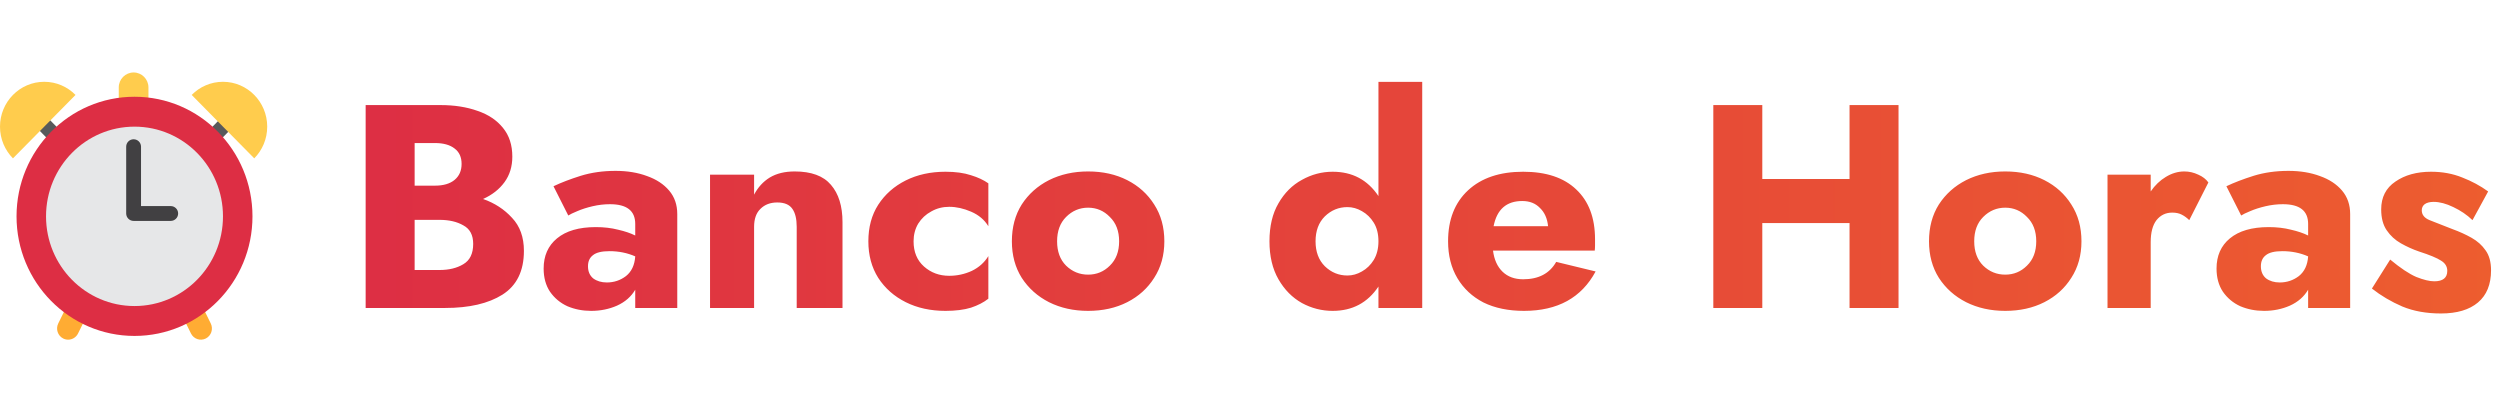
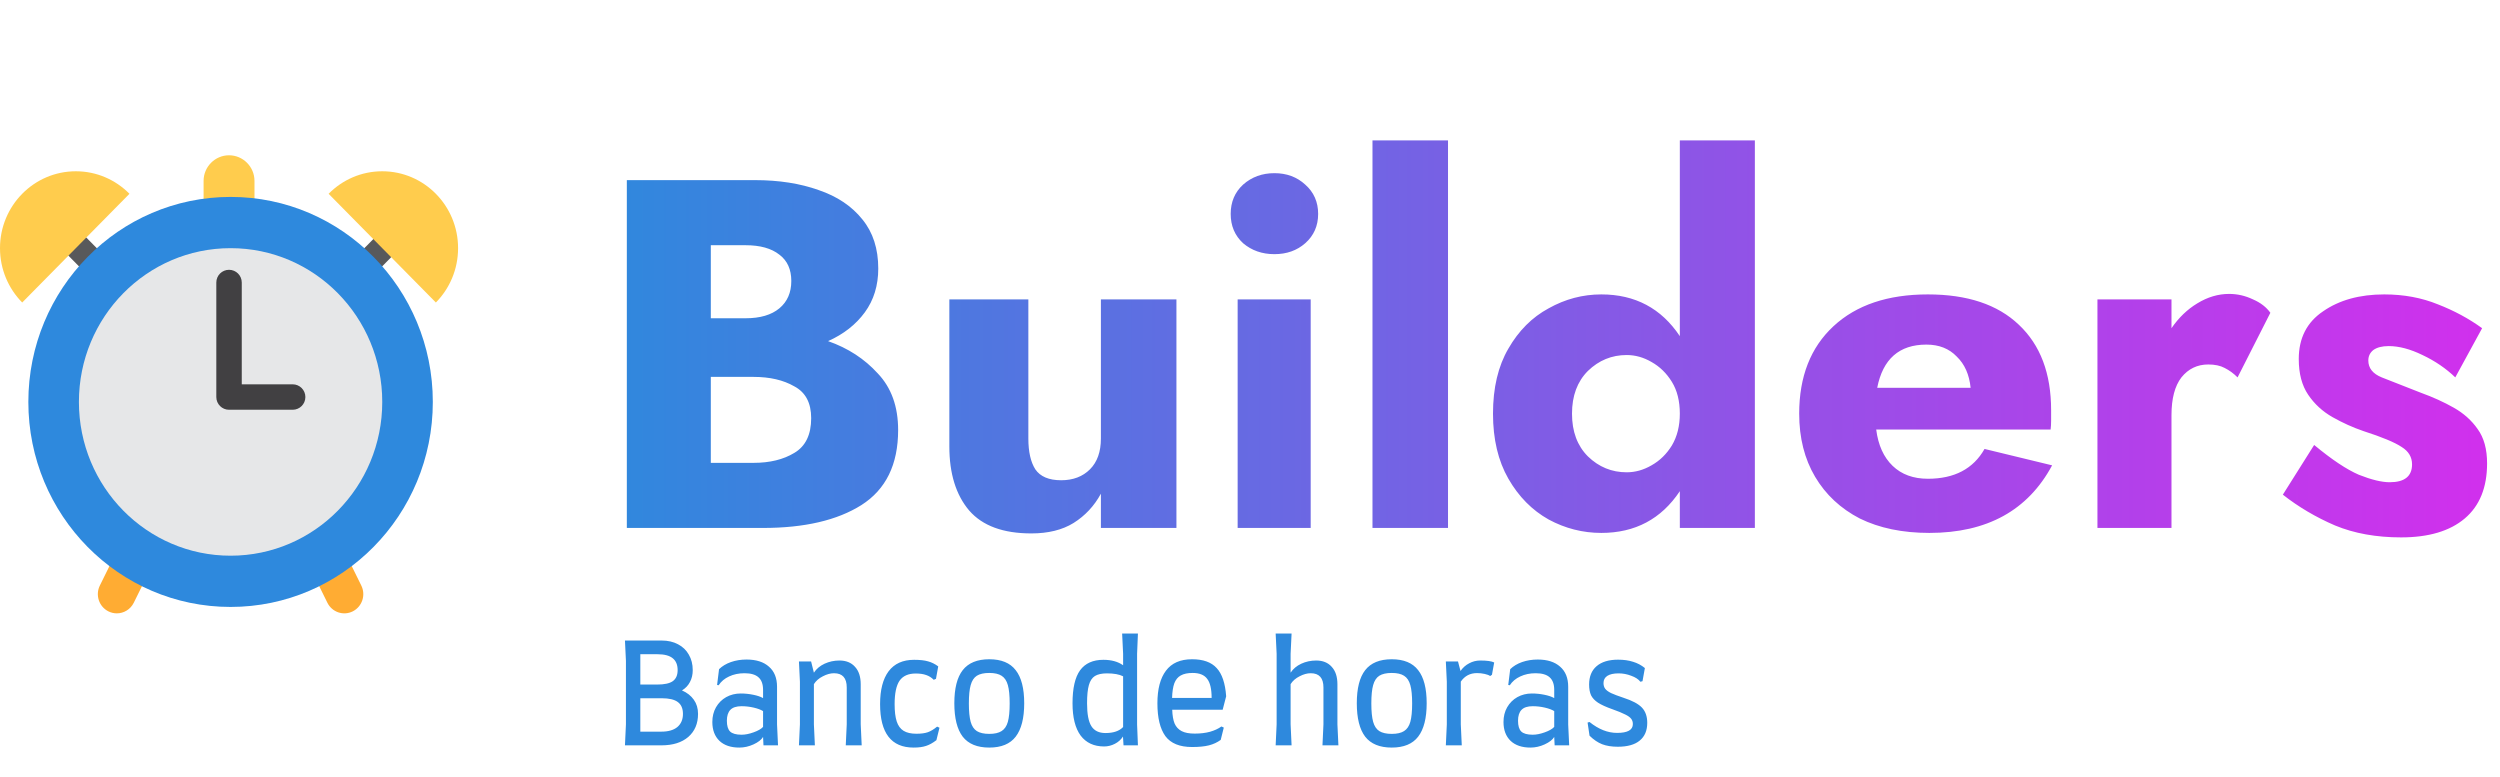
- <svg xmlns="http://www.w3.org/2000/svg" width="552" height="92" viewBox="0 0 552 92" fill="none">
-   <path d="M115.68 55.392C115.68 59.829 114.101 63.051 110.944 65.056C107.829 67.019 103.605 68 98.272 68H80.736V23.2H97.248C100.32 23.2 103.051 23.627 105.44 24.48C107.829 25.291 109.707 26.549 111.072 28.256C112.437 29.92 113.12 32.032 113.12 34.592C113.12 36.768 112.544 38.645 111.392 40.224C110.24 41.803 108.661 43.04 106.656 43.936C109.216 44.832 111.349 46.219 113.056 48.096C114.805 49.931 115.68 52.363 115.68 55.392ZM96.032 31.584H91.552V40.992H96.032C97.909 40.992 99.36 40.565 100.384 39.712C101.408 38.859 101.92 37.685 101.92 36.192C101.92 34.699 101.408 33.568 100.384 32.8C99.36 31.989 97.909 31.584 96.032 31.584ZM91.552 59.616H97.056C99.147 59.616 100.896 59.189 102.304 58.336C103.755 57.483 104.48 55.989 104.48 53.856C104.48 51.893 103.755 50.528 102.304 49.76C100.896 48.949 99.147 48.544 97.056 48.544H91.552V59.616ZM125.476 47.584L122.212 41.12C123.919 40.309 125.924 39.541 128.228 38.816C130.575 38.091 133.135 37.728 135.908 37.728C138.511 37.728 140.836 38.112 142.884 38.88C144.932 39.605 146.553 40.672 147.748 42.08C148.943 43.488 149.54 45.216 149.54 47.264V68H140.26V63.968C139.364 65.504 138.02 66.677 136.228 67.488C134.479 68.256 132.58 68.64 130.532 68.64C128.655 68.64 126.905 68.299 125.284 67.616C123.705 66.891 122.425 65.824 121.444 64.416C120.505 63.008 120.036 61.301 120.036 59.296C120.036 56.48 121.017 54.261 122.98 52.64C124.985 50.976 127.844 50.144 131.556 50.144C133.348 50.144 134.991 50.336 136.484 50.72C137.977 51.061 139.236 51.488 140.26 52V49.44C140.26 46.539 138.404 45.088 134.692 45.088C133.412 45.088 132.132 45.237 130.852 45.536C129.572 45.835 128.441 46.197 127.46 46.624C126.521 47.008 125.86 47.328 125.476 47.584ZM129.828 58.784C129.828 59.936 130.212 60.832 130.98 61.472C131.791 62.069 132.793 62.368 133.988 62.368C135.567 62.368 136.975 61.899 138.212 60.96C139.449 59.979 140.132 58.528 140.26 56.608C138.511 55.84 136.612 55.456 134.564 55.456C132.857 55.456 131.641 55.755 130.916 56.352C130.191 56.907 129.828 57.717 129.828 58.784ZM175.912 50.08C175.912 48.331 175.592 47.008 174.952 46.112C174.312 45.173 173.203 44.704 171.624 44.704C170.088 44.704 168.851 45.173 167.912 46.112C166.973 47.008 166.504 48.331 166.504 50.08V68H156.776V38.56H166.504V42.976C167.357 41.355 168.509 40.096 169.96 39.2C171.453 38.304 173.288 37.856 175.464 37.856C179.133 37.856 181.8 38.837 183.464 40.8C185.171 42.763 186.024 45.515 186.024 49.056V68H175.912V50.08ZM201.717 53.28C201.717 55.627 202.485 57.483 204.021 58.848C205.557 60.213 207.413 60.896 209.589 60.896C211.338 60.896 213.002 60.533 214.581 59.808C216.159 59.04 217.375 57.952 218.229 56.544V65.952C217.205 66.763 215.925 67.424 214.389 67.936C212.853 68.405 210.975 68.64 208.757 68.64C205.471 68.64 202.549 68 199.989 66.72C197.429 65.44 195.402 63.648 193.909 61.344C192.458 59.04 191.733 56.352 191.733 53.28C191.733 50.165 192.458 47.477 193.909 45.216C195.402 42.912 197.429 41.12 199.989 39.84C202.549 38.56 205.471 37.92 208.757 37.92C210.975 37.92 212.853 38.176 214.389 38.688C215.925 39.157 217.205 39.755 218.229 40.48V49.952C217.375 48.544 216.117 47.477 214.453 46.752C212.789 46.027 211.167 45.664 209.589 45.664C208.138 45.664 206.815 46.005 205.621 46.688C204.426 47.328 203.466 48.224 202.741 49.376C202.058 50.528 201.717 51.829 201.717 53.28ZM223.423 53.28C223.423 50.165 224.148 47.456 225.599 45.152C227.092 42.848 229.098 41.056 231.615 39.776C234.175 38.496 237.055 37.856 240.255 37.856C243.498 37.856 246.378 38.496 248.895 39.776C251.412 41.056 253.396 42.848 254.847 45.152C256.34 47.456 257.087 50.165 257.087 53.28C257.087 56.352 256.34 59.04 254.847 61.344C253.396 63.648 251.412 65.44 248.895 66.72C246.378 68 243.498 68.64 240.255 68.64C237.055 68.64 234.175 68 231.615 66.72C229.098 65.44 227.092 63.648 225.599 61.344C224.148 59.04 223.423 56.352 223.423 53.28ZM233.407 53.28C233.407 55.541 234.068 57.333 235.391 58.656C236.756 59.979 238.378 60.64 240.255 60.64C242.132 60.64 243.732 59.979 245.055 58.656C246.42 57.333 247.103 55.541 247.103 53.28C247.103 51.019 246.42 49.227 245.055 47.904C243.732 46.539 242.132 45.856 240.255 45.856C238.378 45.856 236.756 46.539 235.391 47.904C234.068 49.227 233.407 51.019 233.407 53.28ZM280.298 53.28C280.298 49.952 280.959 47.157 282.282 44.896C283.605 42.592 285.333 40.864 287.466 39.712C289.599 38.517 291.861 37.92 294.25 37.92C298.602 37.92 301.973 39.712 304.362 43.296V18.08H314.026V68H304.362V63.264C301.973 66.848 298.602 68.64 294.25 68.64C291.861 68.64 289.599 68.064 287.466 66.912C285.333 65.717 283.605 63.968 282.282 61.664C280.959 59.36 280.298 56.565 280.298 53.28ZM290.474 53.28C290.474 55.584 291.157 57.419 292.522 58.784C293.93 60.149 295.594 60.832 297.514 60.832C298.623 60.832 299.69 60.533 300.714 59.936C301.781 59.339 302.655 58.485 303.338 57.376C304.021 56.224 304.362 54.859 304.362 53.28C304.362 51.659 304.021 50.293 303.338 49.184C302.655 48.075 301.781 47.221 300.714 46.624C299.69 46.027 298.623 45.728 297.514 45.728C295.594 45.728 293.93 46.411 292.522 47.776C291.157 49.141 290.474 50.976 290.474 53.28ZM336.503 68.64C333.048 68.64 330.061 68.021 327.544 66.784C325.069 65.504 323.149 63.712 321.784 61.408C320.418 59.104 319.736 56.395 319.736 53.28C319.736 48.501 321.208 44.747 324.152 42.016C327.096 39.285 331.149 37.92 336.312 37.92C341.389 37.92 345.293 39.221 348.024 41.824C350.797 44.427 352.184 48.096 352.184 52.832C352.184 53.301 352.184 53.749 352.184 54.176C352.184 54.603 352.162 54.987 352.12 55.328H329.656C329.912 57.333 330.616 58.891 331.768 60C332.92 61.109 334.434 61.664 336.312 61.664C339.725 61.664 342.157 60.384 343.608 57.824L352.312 59.936C349.197 65.739 343.928 68.64 336.503 68.64ZM336.12 44.384C332.621 44.384 330.509 46.24 329.784 49.952H341.816C341.645 48.245 341.048 46.901 340.024 45.92C339.042 44.896 337.741 44.384 336.12 44.384ZM378.299 23.2H389.115V39.52H408.379V23.2H419.195V68H408.379V49.248H389.115V68H378.299V23.2ZM425.923 53.28C425.923 50.165 426.648 47.456 428.099 45.152C429.592 42.848 431.598 41.056 434.115 39.776C436.675 38.496 439.555 37.856 442.755 37.856C445.998 37.856 448.878 38.496 451.395 39.776C453.912 41.056 455.896 42.848 457.347 45.152C458.84 47.456 459.587 50.165 459.587 53.28C459.587 56.352 458.84 59.04 457.347 61.344C455.896 63.648 453.912 65.44 451.395 66.72C448.878 68 445.998 68.64 442.755 68.64C439.555 68.64 436.675 68 434.115 66.72C431.598 65.44 429.592 63.648 428.099 61.344C426.648 59.04 425.923 56.352 425.923 53.28ZM435.907 53.28C435.907 55.541 436.568 57.333 437.891 58.656C439.256 59.979 440.878 60.64 442.755 60.64C444.632 60.64 446.232 59.979 447.555 58.656C448.92 57.333 449.603 55.541 449.603 53.28C449.603 51.019 448.92 49.227 447.555 47.904C446.232 46.539 444.632 45.856 442.755 45.856C440.878 45.856 439.256 46.539 437.891 47.904C436.568 49.227 435.907 51.019 435.907 53.28ZM483.387 48.608C482.875 48.096 482.32 47.691 481.723 47.392C481.168 47.093 480.464 46.944 479.611 46.944C478.203 46.944 477.051 47.499 476.155 48.608C475.301 49.717 474.875 51.339 474.875 53.472V68H465.339V38.56H474.875V42.272C475.813 40.907 476.923 39.84 478.203 39.072C479.525 38.261 480.891 37.856 482.299 37.856C483.365 37.856 484.389 38.091 485.371 38.56C486.352 38.987 487.099 39.563 487.611 40.288L483.387 48.608ZM494.851 47.584L491.587 41.12C493.294 40.309 495.299 39.541 497.603 38.816C499.95 38.091 502.51 37.728 505.283 37.728C507.886 37.728 510.211 38.112 512.259 38.88C514.307 39.605 515.928 40.672 517.123 42.08C518.318 43.488 518.915 45.216 518.915 47.264V68H509.635V63.968C508.739 65.504 507.395 66.677 505.603 67.488C503.854 68.256 501.955 68.64 499.907 68.64C498.03 68.64 496.28 68.299 494.659 67.616C493.08 66.891 491.8 65.824 490.819 64.416C489.88 63.008 489.411 61.301 489.411 59.296C489.411 56.48 490.392 54.261 492.355 52.64C494.36 50.976 497.219 50.144 500.931 50.144C502.723 50.144 504.366 50.336 505.859 50.72C507.352 51.061 508.611 51.488 509.635 52V49.44C509.635 46.539 507.779 45.088 504.067 45.088C502.787 45.088 501.507 45.237 500.227 45.536C498.947 45.835 497.816 46.197 496.835 46.624C495.896 47.008 495.235 47.328 494.851 47.584ZM499.203 58.784C499.203 59.936 499.587 60.832 500.355 61.472C501.166 62.069 502.168 62.368 503.363 62.368C504.942 62.368 506.35 61.899 507.587 60.96C508.824 59.979 509.507 58.528 509.635 56.608C507.886 55.84 505.987 55.456 503.939 55.456C502.232 55.456 501.016 55.755 500.291 56.352C499.566 56.907 499.203 57.717 499.203 58.784ZM527.751 57.312C530.012 59.189 531.932 60.469 533.511 61.152C535.132 61.792 536.455 62.112 537.479 62.112C539.399 62.112 540.359 61.344 540.359 59.808C540.359 58.869 539.911 58.123 539.015 57.568C538.119 56.971 536.476 56.288 534.087 55.52C532.722 55.051 531.399 54.453 530.119 53.728C528.839 53.003 527.794 52.043 526.983 50.848C526.172 49.653 525.767 48.117 525.767 46.24C525.767 43.552 526.812 41.504 528.903 40.096C530.994 38.645 533.618 37.92 536.775 37.92C539.292 37.92 541.596 38.347 543.687 39.2C545.778 40.011 547.676 41.035 549.383 42.272L545.927 48.608C544.732 47.456 543.324 46.496 541.703 45.728C540.124 44.96 538.674 44.576 537.351 44.576C536.498 44.576 535.836 44.747 535.367 45.088C534.94 45.429 534.727 45.877 534.727 46.432C534.727 47.413 535.303 48.139 536.455 48.608C537.65 49.077 539.335 49.739 541.511 50.592C543.047 51.147 544.455 51.787 545.735 52.512C547.015 53.237 548.039 54.155 548.807 55.264C549.618 56.373 550.023 57.845 550.023 59.68C550.023 62.795 549.063 65.163 547.143 66.784C545.223 68.405 542.492 69.216 538.951 69.216C535.751 69.216 532.914 68.704 530.439 67.68C527.964 66.613 525.724 65.291 523.719 63.712L527.751 57.312Z" fill="url(#paint0_linear_15_171)" />
-   <path d="M32.778 25.902C32.778 27.725 31.298 29.203 29.5 29.203C27.702 29.203 26.222 27.725 26.222 25.902V19.301C26.222 17.477 27.702 16 29.5 16C31.298 16 32.778 17.477 32.778 19.301V25.902Z" fill="#FFCC4D" />
-   <path d="M15.045 75C14.678 75 14.304 74.915 13.954 74.739C12.747 74.126 12.257 72.642 12.861 71.417L27.512 41.709C27.925 40.87 28.771 40.341 29.697 40.341C30.623 40.341 31.468 40.87 31.881 41.709L46.535 71.417C47.138 72.642 46.649 74.126 45.443 74.739C44.237 75.349 42.77 74.854 42.167 73.632L29.698 48.352L17.231 73.632C16.802 74.499 15.94 75 15.045 75Z" fill="#FFAC33" />
-   <path d="M29.698 49.42C29.267 49.42 28.853 49.246 28.548 48.937L5.756 25.83C5.12 25.184 5.12 24.14 5.756 23.496C6.392 22.852 7.422 22.852 8.057 23.496L29.698 45.434L51.337 23.495C51.974 22.851 53.003 22.851 53.639 23.495C54.275 24.14 54.275 25.184 53.639 25.828L30.85 48.937C30.544 49.245 30.131 49.42 29.698 49.42V49.42Z" fill="#58595B" />
-   <path d="M55.747 47.77C55.747 62.353 44.086 74.174 29.698 74.174C15.314 74.174 3.651 62.353 3.651 47.77C3.651 33.184 15.314 21.363 29.698 21.363C44.084 21.361 55.747 33.184 55.747 47.77Z" fill="#DD2E44" />
-   <path d="M49.234 47.77C49.234 58.708 40.49 67.574 29.698 67.574C18.91 67.574 10.164 58.708 10.164 47.77C10.164 36.83 18.91 27.964 29.698 27.964C40.49 27.962 49.234 36.83 49.234 47.77V47.77Z" fill="#E6E7E8" />
-   <path d="M49.232 18.06C46.535 18.06 44.094 19.168 42.326 20.961L56.14 34.964C57.907 33.172 59 30.698 59 27.962C59 22.495 54.626 18.06 49.232 18.06V18.06ZM9.768 18.06C12.464 18.06 14.906 19.168 16.674 20.961L2.86 34.964C1.093 33.172 0 30.698 0 27.962C0 22.495 4.373 18.06 9.768 18.06V18.06Z" fill="#FFCC4D" />
-   <path d="M37.694 48.778H29.5C28.595 48.778 27.861 48.045 27.861 47.139V32.389C27.861 31.484 28.595 30.75 29.5 30.75C30.405 30.75 31.139 31.484 31.139 32.389V45.5H37.694C38.601 45.5 39.333 46.234 39.333 47.139C39.333 48.045 38.601 48.778 37.694 48.778Z" fill="#414042" />
+ <svg xmlns="http://www.w3.org/2000/svg" width="322" height="100" viewBox="0 0 322 100" fill="none">
+   <path d="M32.778 29.902C32.778 31.725 31.298 33.203 29.5 33.203C27.702 33.203 26.222 31.725 26.222 29.902V23.301C26.222 21.477 27.702 20 29.5 20C31.298 20 32.778 21.477 32.778 23.301V29.902Z" fill="#FFCC4D" />
+   <path d="M15.045 79C14.678 79 14.304 78.915 13.954 78.739C12.747 78.126 12.257 76.642 12.861 75.417L27.512 45.709C27.925 44.87 28.771 44.341 29.697 44.341C30.623 44.341 31.468 44.87 31.881 45.709L46.535 75.417C47.138 76.642 46.65 78.126 45.443 78.739C44.237 79.349 42.77 78.854 42.167 77.632L29.698 52.352L17.231 77.632C16.802 78.499 15.94 79 15.045 79Z" fill="#FFAC33" />
+   <path d="M29.698 53.42C29.267 53.42 28.853 53.246 28.548 52.937L5.756 29.83C5.12 29.184 5.12 28.14 5.756 27.496C6.392 26.852 7.422 26.852 8.057 27.496L29.698 49.434L51.337 27.495C51.974 26.851 53.003 26.851 53.639 27.495C54.275 28.14 54.275 29.184 53.639 29.828L30.85 52.937C30.544 53.245 30.131 53.42 29.698 53.42V53.42Z" fill="#58595B" />
+   <path d="M55.747 51.77C55.747 66.353 44.086 78.174 29.698 78.174C15.314 78.174 3.651 66.353 3.651 51.77C3.651 37.184 15.314 25.363 29.698 25.363C44.084 25.361 55.747 37.184 55.747 51.77Z" fill="#2E89DD" />
+   <path d="M49.234 51.77C49.234 62.708 40.49 71.574 29.698 71.574C18.91 71.574 10.164 62.708 10.164 51.77C10.164 40.83 18.91 31.964 29.698 31.964C40.49 31.962 49.234 40.83 49.234 51.77V51.77Z" fill="#E6E7E8" />
+   <path d="M49.232 22.06C46.535 22.06 44.094 23.168 42.326 24.961L56.14 38.964C57.907 37.172 59 34.698 59 31.962C59 26.495 54.626 22.06 49.232 22.06V22.06ZM9.768 22.06C12.464 22.06 14.906 23.168 16.674 24.961L2.86 38.964C1.093 37.172 0 34.698 0 31.962C0 26.495 4.373 22.06 9.768 22.06V22.06Z" fill="#FFCC4D" />
+   <path d="M37.694 52.778H29.5C28.595 52.778 27.861 52.045 27.861 51.139V36.389C27.861 35.484 28.595 34.75 29.5 34.75C30.405 34.75 31.139 35.484 31.139 36.389V49.5H37.694C38.601 49.5 39.333 50.234 39.333 51.139C39.333 52.045 38.601 52.778 37.694 52.778Z" fill="#414042" />
+   <path d="M115.68 55.392C115.68 59.829 114.101 63.051 110.944 65.056C107.829 67.019 103.605 68 98.272 68H80.736V23.2H97.248C100.32 23.2 103.051 23.627 105.44 24.48C107.829 25.291 109.707 26.549 111.072 28.256C112.437 29.92 113.12 32.032 113.12 34.592C113.12 36.768 112.544 38.645 111.392 40.224C110.24 41.803 108.661 43.04 106.656 43.936C109.216 44.832 111.349 46.219 113.056 48.096C114.805 49.931 115.68 52.363 115.68 55.392ZM96.032 31.584H91.552V40.992H96.032C97.909 40.992 99.36 40.565 100.384 39.712C101.408 38.859 101.92 37.685 101.92 36.192C101.92 34.699 101.408 33.568 100.384 32.8C99.36 31.989 97.909 31.584 96.032 31.584ZM91.552 59.616H97.056C99.147 59.616 100.896 59.189 102.304 58.336C103.755 57.483 104.48 55.989 104.48 53.856C104.48 51.893 103.755 50.528 102.304 49.76C100.896 48.949 99.147 48.544 97.056 48.544H91.552V59.616ZM132.452 56.48C132.452 58.187 132.751 59.509 133.348 60.448C133.988 61.387 135.097 61.856 136.676 61.856C138.212 61.856 139.449 61.387 140.388 60.448C141.327 59.509 141.796 58.187 141.796 56.48V38.56H151.524V68H141.796V63.584C140.943 65.163 139.769 66.421 138.276 67.36C136.825 68.256 135.012 68.704 132.836 68.704C129.209 68.704 126.543 67.723 124.836 65.76C123.129 63.755 122.276 61.003 122.276 57.504V38.56H132.452V56.48ZM158.513 27.552C158.513 26.016 159.046 24.757 160.113 23.776C161.222 22.795 162.566 22.304 164.145 22.304C165.723 22.304 167.046 22.795 168.113 23.776C169.222 24.757 169.777 26.016 169.777 27.552C169.777 29.088 169.222 30.347 168.113 31.328C167.046 32.267 165.723 32.736 164.145 32.736C162.566 32.736 161.222 32.267 160.113 31.328C159.046 30.347 158.513 29.088 158.513 27.552ZM159.409 38.56H168.817V68H159.409V38.56ZM176.776 18.08H186.504V68H176.776V18.08ZM192.298 53.28C192.298 49.952 192.959 47.157 194.282 44.896C195.605 42.592 197.333 40.864 199.466 39.712C201.599 38.517 203.861 37.92 206.25 37.92C210.602 37.92 213.973 39.712 216.362 43.296V18.08H226.026V68H216.362V63.264C213.973 66.848 210.602 68.64 206.25 68.64C203.861 68.64 201.599 68.064 199.466 66.912C197.333 65.717 195.605 63.968 194.282 61.664C192.959 59.36 192.298 56.565 192.298 53.28ZM202.474 53.28C202.474 55.584 203.157 57.419 204.522 58.784C205.93 60.149 207.594 60.832 209.514 60.832C210.623 60.832 211.69 60.533 212.714 59.936C213.781 59.339 214.655 58.485 215.338 57.376C216.021 56.224 216.362 54.859 216.362 53.28C216.362 51.659 216.021 50.293 215.338 49.184C214.655 48.075 213.781 47.221 212.714 46.624C211.69 46.027 210.623 45.728 209.514 45.728C207.594 45.728 205.93 46.411 204.522 47.776C203.157 49.141 202.474 50.976 202.474 53.28ZM248.503 68.64C245.048 68.64 242.061 68.021 239.544 66.784C237.069 65.504 235.149 63.712 233.784 61.408C232.418 59.104 231.736 56.395 231.736 53.28C231.736 48.501 233.208 44.747 236.152 42.016C239.096 39.285 243.149 37.92 248.312 37.92C253.389 37.92 257.293 39.221 260.024 41.824C262.797 44.427 264.184 48.096 264.184 52.832C264.184 53.301 264.184 53.749 264.184 54.176C264.184 54.603 264.162 54.987 264.12 55.328H241.656C241.912 57.333 242.616 58.891 243.768 60C244.92 61.109 246.434 61.664 248.312 61.664C251.725 61.664 254.157 60.384 255.608 57.824L264.312 59.936C261.197 65.739 255.928 68.64 248.503 68.64ZM248.12 44.384C244.621 44.384 242.509 46.24 241.784 49.952H253.816C253.645 48.245 253.048 46.901 252.024 45.92C251.042 44.896 249.741 44.384 248.12 44.384ZM288.199 48.608C287.687 48.096 287.132 47.691 286.535 47.392C285.98 47.093 285.276 46.944 284.423 46.944C283.015 46.944 281.863 47.499 280.967 48.608C280.114 49.717 279.687 51.339 279.687 53.472V68H270.151V38.56H279.687V42.272C280.626 40.907 281.735 39.84 283.015 39.072C284.338 38.261 285.703 37.856 287.111 37.856C288.178 37.856 289.202 38.091 290.183 38.56C291.164 38.987 291.911 39.563 292.423 40.288L288.199 48.608ZM298.064 57.312C300.325 59.189 302.245 60.469 303.824 61.152C305.445 61.792 306.768 62.112 307.792 62.112C309.712 62.112 310.672 61.344 310.672 59.808C310.672 58.869 310.224 58.123 309.328 57.568C308.432 56.971 306.789 56.288 304.4 55.52C303.034 55.051 301.712 54.453 300.432 53.728C299.152 53.003 298.106 52.043 297.296 50.848C296.485 49.653 296.08 48.117 296.08 46.24C296.08 43.552 297.125 41.504 299.216 40.096C301.306 38.645 303.93 37.92 307.088 37.92C309.605 37.92 311.909 38.347 314 39.2C316.09 40.011 317.989 41.035 319.696 42.272L316.24 48.608C315.045 47.456 313.637 46.496 312.016 45.728C310.437 44.96 308.986 44.576 307.664 44.576C306.81 44.576 306.149 44.747 305.68 45.088C305.253 45.429 305.04 45.877 305.04 46.432C305.04 47.413 305.616 48.139 306.768 48.608C307.962 49.077 309.648 49.739 311.824 50.592C313.36 51.147 314.768 51.787 316.048 52.512C317.328 53.237 318.352 54.155 319.12 55.264C319.93 56.373 320.336 57.845 320.336 59.68C320.336 62.795 319.376 65.163 317.456 66.784C315.536 68.405 312.805 69.216 309.264 69.216C306.064 69.216 303.226 68.704 300.752 67.68C298.277 66.613 296.037 65.291 294.032 63.712L298.064 57.312Z" fill="url(#paint0_linear_56_6)" />
+   <path d="M87.838 88.926C88.498 89.214 89.008 89.616 89.368 90.132C89.728 90.636 89.908 91.242 89.908 91.95C89.908 93.198 89.488 94.188 88.648 94.92C87.808 95.64 86.656 96 85.192 96H80.494L80.62 93.3V85.11L80.494 82.5H85.21C86.026 82.5 86.734 82.662 87.334 82.986C87.934 83.298 88.396 83.742 88.72 84.318C89.056 84.894 89.224 85.56 89.224 86.316C89.224 86.892 89.104 87.402 88.864 87.846C88.636 88.29 88.294 88.65 87.838 88.926ZM82.474 84.264V88.17H84.634C85.57 88.17 86.242 88.026 86.65 87.738C87.07 87.438 87.28 86.964 87.28 86.316C87.28 85.632 87.07 85.122 86.65 84.786C86.23 84.438 85.57 84.264 84.67 84.264H82.474ZM85.192 94.236C86.08 94.236 86.764 94.038 87.244 93.642C87.724 93.234 87.964 92.67 87.964 91.95C87.964 91.254 87.742 90.744 87.298 90.42C86.866 90.096 86.176 89.934 85.228 89.934H82.474V94.236H85.192ZM91.749 92.994C91.749 92.286 91.905 91.656 92.217 91.104C92.541 90.54 92.979 90.102 93.531 89.79C94.095 89.478 94.719 89.322 95.403 89.322C95.943 89.322 96.477 89.376 97.005 89.484C97.545 89.592 97.971 89.736 98.283 89.916V88.854C98.283 88.122 98.085 87.582 97.689 87.234C97.305 86.886 96.705 86.712 95.889 86.712C95.157 86.712 94.497 86.85 93.909 87.126C93.333 87.39 92.883 87.768 92.559 88.26L92.361 88.224L92.613 86.19C93.021 85.794 93.531 85.488 94.143 85.272C94.767 85.056 95.439 84.948 96.159 84.948C97.395 84.948 98.355 85.254 99.039 85.866C99.735 86.466 100.083 87.33 100.083 88.458V93.318L100.209 96H98.337L98.283 94.92C98.067 95.28 97.659 95.598 97.059 95.874C96.459 96.15 95.847 96.288 95.223 96.288C94.131 96.288 93.279 96 92.667 95.424C92.055 94.836 91.749 94.026 91.749 92.994ZM93.621 92.832C93.621 93.48 93.759 93.942 94.035 94.218C94.323 94.494 94.815 94.632 95.511 94.632C95.979 94.632 96.495 94.53 97.059 94.326C97.635 94.122 98.043 93.888 98.283 93.624V91.59C97.995 91.41 97.593 91.26 97.077 91.14C96.561 91.02 96.039 90.96 95.511 90.96C94.851 90.96 94.371 91.116 94.071 91.428C93.771 91.74 93.621 92.208 93.621 92.832ZM109.06 93.3V88.548C109.06 87.324 108.514 86.712 107.422 86.712C106.966 86.712 106.486 86.844 105.982 87.108C105.478 87.36 105.094 87.696 104.83 88.116V93.3L104.956 96H102.904L103.03 93.3V87.81L102.904 85.2H104.47L104.83 86.64C105.154 86.148 105.61 85.764 106.198 85.488C106.798 85.212 107.44 85.074 108.124 85.074C108.976 85.074 109.642 85.344 110.122 85.884C110.614 86.412 110.86 87.162 110.86 88.134V93.3L110.986 96H108.934L109.06 93.3ZM117.675 96.288C114.795 96.288 113.355 94.422 113.355 90.69C113.355 88.854 113.721 87.444 114.453 86.46C115.197 85.476 116.289 84.984 117.729 84.984C118.485 84.984 119.085 85.05 119.529 85.182C119.985 85.302 120.423 85.518 120.843 85.83L120.555 87.432L120.267 87.558C119.979 87.27 119.655 87.066 119.295 86.946C118.935 86.814 118.485 86.748 117.945 86.748C116.985 86.748 116.289 87.06 115.857 87.684C115.437 88.308 115.227 89.31 115.227 90.69C115.227 91.626 115.317 92.37 115.497 92.922C115.677 93.474 115.971 93.876 116.379 94.128C116.787 94.38 117.339 94.506 118.035 94.506C118.647 94.506 119.139 94.44 119.511 94.308C119.883 94.176 120.279 93.936 120.699 93.588L121.005 93.732L120.609 95.334C120.141 95.694 119.697 95.94 119.277 96.072C118.857 96.216 118.323 96.288 117.675 96.288ZM127.418 96.288C125.87 96.288 124.73 95.82 123.998 94.884C123.278 93.936 122.918 92.502 122.918 90.582C122.918 88.662 123.278 87.24 123.998 86.316C124.73 85.38 125.87 84.912 127.418 84.912C128.966 84.912 130.1 85.38 130.82 86.316C131.552 87.24 131.918 88.662 131.918 90.582C131.918 92.502 131.552 93.936 130.82 94.884C130.1 95.82 128.966 96.288 127.418 96.288ZM127.418 94.524C128.102 94.524 128.63 94.404 129.002 94.164C129.386 93.924 129.656 93.528 129.812 92.976C129.968 92.412 130.046 91.62 130.046 90.6C130.046 89.58 129.968 88.794 129.812 88.242C129.656 87.678 129.386 87.276 129.002 87.036C128.63 86.796 128.102 86.676 127.418 86.676C126.734 86.676 126.2 86.796 125.816 87.036C125.444 87.276 125.18 87.678 125.024 88.242C124.868 88.794 124.79 89.58 124.79 90.6C124.79 91.62 124.868 92.412 125.024 92.976C125.18 93.528 125.444 93.924 125.816 94.164C126.2 94.404 126.734 94.524 127.418 94.524ZM146.457 93.318L146.565 96H144.711L144.639 94.866C144.387 95.262 144.039 95.574 143.595 95.802C143.151 96.03 142.689 96.144 142.209 96.144C140.901 96.144 139.893 95.676 139.185 94.74C138.489 93.792 138.141 92.406 138.141 90.582C138.141 88.65 138.465 87.234 139.113 86.334C139.773 85.434 140.775 84.984 142.119 84.984C143.151 84.984 143.997 85.218 144.657 85.686V84.21L144.531 81.6H146.565L146.457 84.21V93.318ZM142.389 94.416C143.409 94.416 144.165 94.158 144.657 93.642V87.108C144.165 86.856 143.469 86.73 142.569 86.73C141.909 86.73 141.393 86.844 141.021 87.072C140.661 87.3 140.403 87.69 140.247 88.242C140.091 88.794 140.013 89.574 140.013 90.582C140.013 91.962 140.199 92.946 140.571 93.534C140.943 94.122 141.549 94.416 142.389 94.416ZM153.538 96.216C151.942 96.216 150.796 95.748 150.1 94.812C149.416 93.864 149.074 92.454 149.074 90.582C149.074 88.758 149.44 87.36 150.172 86.388C150.904 85.404 152.026 84.912 153.538 84.912C154.966 84.912 156.022 85.29 156.706 86.046C157.402 86.79 157.81 88.002 157.93 89.682L157.48 91.41H150.982C151.006 92.154 151.108 92.748 151.288 93.192C151.48 93.624 151.78 93.948 152.188 94.164C152.596 94.38 153.16 94.488 153.88 94.488C154.612 94.488 155.266 94.41 155.842 94.254C156.43 94.086 156.922 93.858 157.318 93.57L157.624 93.714L157.228 95.298C156.784 95.622 156.28 95.856 155.716 96C155.152 96.144 154.426 96.216 153.538 96.216ZM156.058 89.898C156.058 88.746 155.866 87.924 155.482 87.432C155.11 86.928 154.486 86.676 153.61 86.676C152.974 86.676 152.464 86.784 152.08 87C151.708 87.204 151.432 87.54 151.252 88.008C151.084 88.476 150.988 89.106 150.964 89.898H156.058ZM170.46 93.3V88.548C170.46 87.324 169.914 86.712 168.822 86.712C168.366 86.712 167.886 86.844 167.382 87.108C166.878 87.36 166.494 87.696 166.23 88.116V93.3L166.356 96H164.304L164.43 93.3V84.21L164.304 81.6H166.356L166.23 84.21V86.64C166.554 86.148 167.01 85.764 167.598 85.488C168.198 85.212 168.84 85.074 169.524 85.074C170.376 85.074 171.042 85.344 171.522 85.884C172.014 86.412 172.26 87.162 172.26 88.134V93.3L172.386 96H170.334L170.46 93.3ZM179.256 96.288C177.708 96.288 176.568 95.82 175.836 94.884C175.116 93.936 174.756 92.502 174.756 90.582C174.756 88.662 175.116 87.24 175.836 86.316C176.568 85.38 177.708 84.912 179.256 84.912C180.804 84.912 181.938 85.38 182.658 86.316C183.39 87.24 183.756 88.662 183.756 90.582C183.756 92.502 183.39 93.936 182.658 94.884C181.938 95.82 180.804 96.288 179.256 96.288ZM179.256 94.524C179.94 94.524 180.468 94.404 180.84 94.164C181.224 93.924 181.494 93.528 181.65 92.976C181.806 92.412 181.884 91.62 181.884 90.6C181.884 89.58 181.806 88.794 181.65 88.242C181.494 87.678 181.224 87.276 180.84 87.036C180.468 86.796 179.94 86.676 179.256 86.676C178.572 86.676 178.038 86.796 177.654 87.036C177.282 87.276 177.018 87.678 176.862 88.242C176.706 88.794 176.628 89.58 176.628 90.6C176.628 91.62 176.706 92.412 176.862 92.976C177.018 93.528 177.282 93.924 177.654 94.164C178.038 94.404 178.572 94.524 179.256 94.524ZM190.652 85.074C191.516 85.074 192.116 85.158 192.452 85.326L192.164 86.91L191.93 87.072C191.786 86.964 191.552 86.874 191.228 86.802C190.904 86.73 190.574 86.694 190.238 86.694C189.35 86.694 188.654 87.06 188.15 87.792V93.3L188.276 96H186.224L186.35 93.3V87.81L186.224 85.2H187.79L188.114 86.424C188.414 85.992 188.786 85.662 189.23 85.434C189.674 85.194 190.148 85.074 190.652 85.074ZM193.65 92.994C193.65 92.286 193.806 91.656 194.118 91.104C194.442 90.54 194.88 90.102 195.432 89.79C195.996 89.478 196.62 89.322 197.304 89.322C197.844 89.322 198.378 89.376 198.906 89.484C199.446 89.592 199.872 89.736 200.184 89.916V88.854C200.184 88.122 199.986 87.582 199.59 87.234C199.206 86.886 198.606 86.712 197.79 86.712C197.058 86.712 196.398 86.85 195.81 87.126C195.234 87.39 194.784 87.768 194.46 88.26L194.262 88.224L194.514 86.19C194.922 85.794 195.432 85.488 196.044 85.272C196.668 85.056 197.34 84.948 198.06 84.948C199.296 84.948 200.256 85.254 200.94 85.866C201.636 86.466 201.984 87.33 201.984 88.458V93.318L202.11 96H200.238L200.184 94.92C199.968 95.28 199.56 95.598 198.96 95.874C198.36 96.15 197.748 96.288 197.124 96.288C196.032 96.288 195.18 96 194.568 95.424C193.956 94.836 193.65 94.026 193.65 92.994ZM195.522 92.832C195.522 93.48 195.66 93.942 195.936 94.218C196.224 94.494 196.716 94.632 197.412 94.632C197.88 94.632 198.396 94.53 198.96 94.326C199.536 94.122 199.944 93.888 200.184 93.624V91.59C199.896 91.41 199.494 91.26 198.978 91.14C198.462 91.02 197.94 90.96 197.412 90.96C196.752 90.96 196.272 91.116 195.972 91.428C195.672 91.74 195.522 92.208 195.522 92.832ZM208.368 96.18C207.588 96.18 206.916 96.072 206.352 95.856C205.8 95.64 205.26 95.274 204.732 94.758L204.48 93.066L204.732 92.994C205.896 93.93 207.078 94.398 208.278 94.398C209.634 94.398 210.312 94.02 210.312 93.264C210.312 92.988 210.24 92.76 210.096 92.58C209.952 92.388 209.694 92.202 209.322 92.022C208.95 91.83 208.392 91.602 207.648 91.338C206.868 91.062 206.262 90.786 205.83 90.51C205.41 90.234 205.11 89.916 204.93 89.556C204.762 89.184 204.678 88.722 204.678 88.17C204.678 87.15 204.996 86.364 205.632 85.812C206.28 85.248 207.204 84.966 208.404 84.966C209.136 84.966 209.778 85.056 210.33 85.236C210.894 85.404 211.404 85.674 211.86 86.046L211.554 87.738L211.284 87.81C211.032 87.486 210.636 87.228 210.096 87.036C209.568 86.832 209.028 86.73 208.476 86.73C207.84 86.73 207.354 86.838 207.018 87.054C206.694 87.27 206.532 87.576 206.532 87.972C206.532 88.272 206.604 88.518 206.748 88.71C206.892 88.902 207.144 89.088 207.504 89.268C207.864 89.436 208.404 89.64 209.124 89.88C210.24 90.24 211.026 90.66 211.482 91.14C211.938 91.62 212.166 92.274 212.166 93.102C212.166 94.098 211.842 94.86 211.194 95.388C210.558 95.916 209.616 96.18 208.368 96.18Z" fill="#2E89DD" />
  <defs>
-     <linearGradient id="paint0_linear_15_171" x1="76" y1="46" x2="552" y2="46" gradientUnits="userSpaceOnUse">
-       <stop stop-color="#DD2E44" />
-       <stop offset="1" stop-color="#ED5D2F" />
+     <linearGradient id="paint0_linear_56_6" x1="76" y1="46" x2="322" y2="46" gradientUnits="userSpaceOnUse">
+       <stop stop-color="#2E89DD" />
+       <stop offset="1" stop-color="#D22FED" />
    </linearGradient>
  </defs>
</svg>
